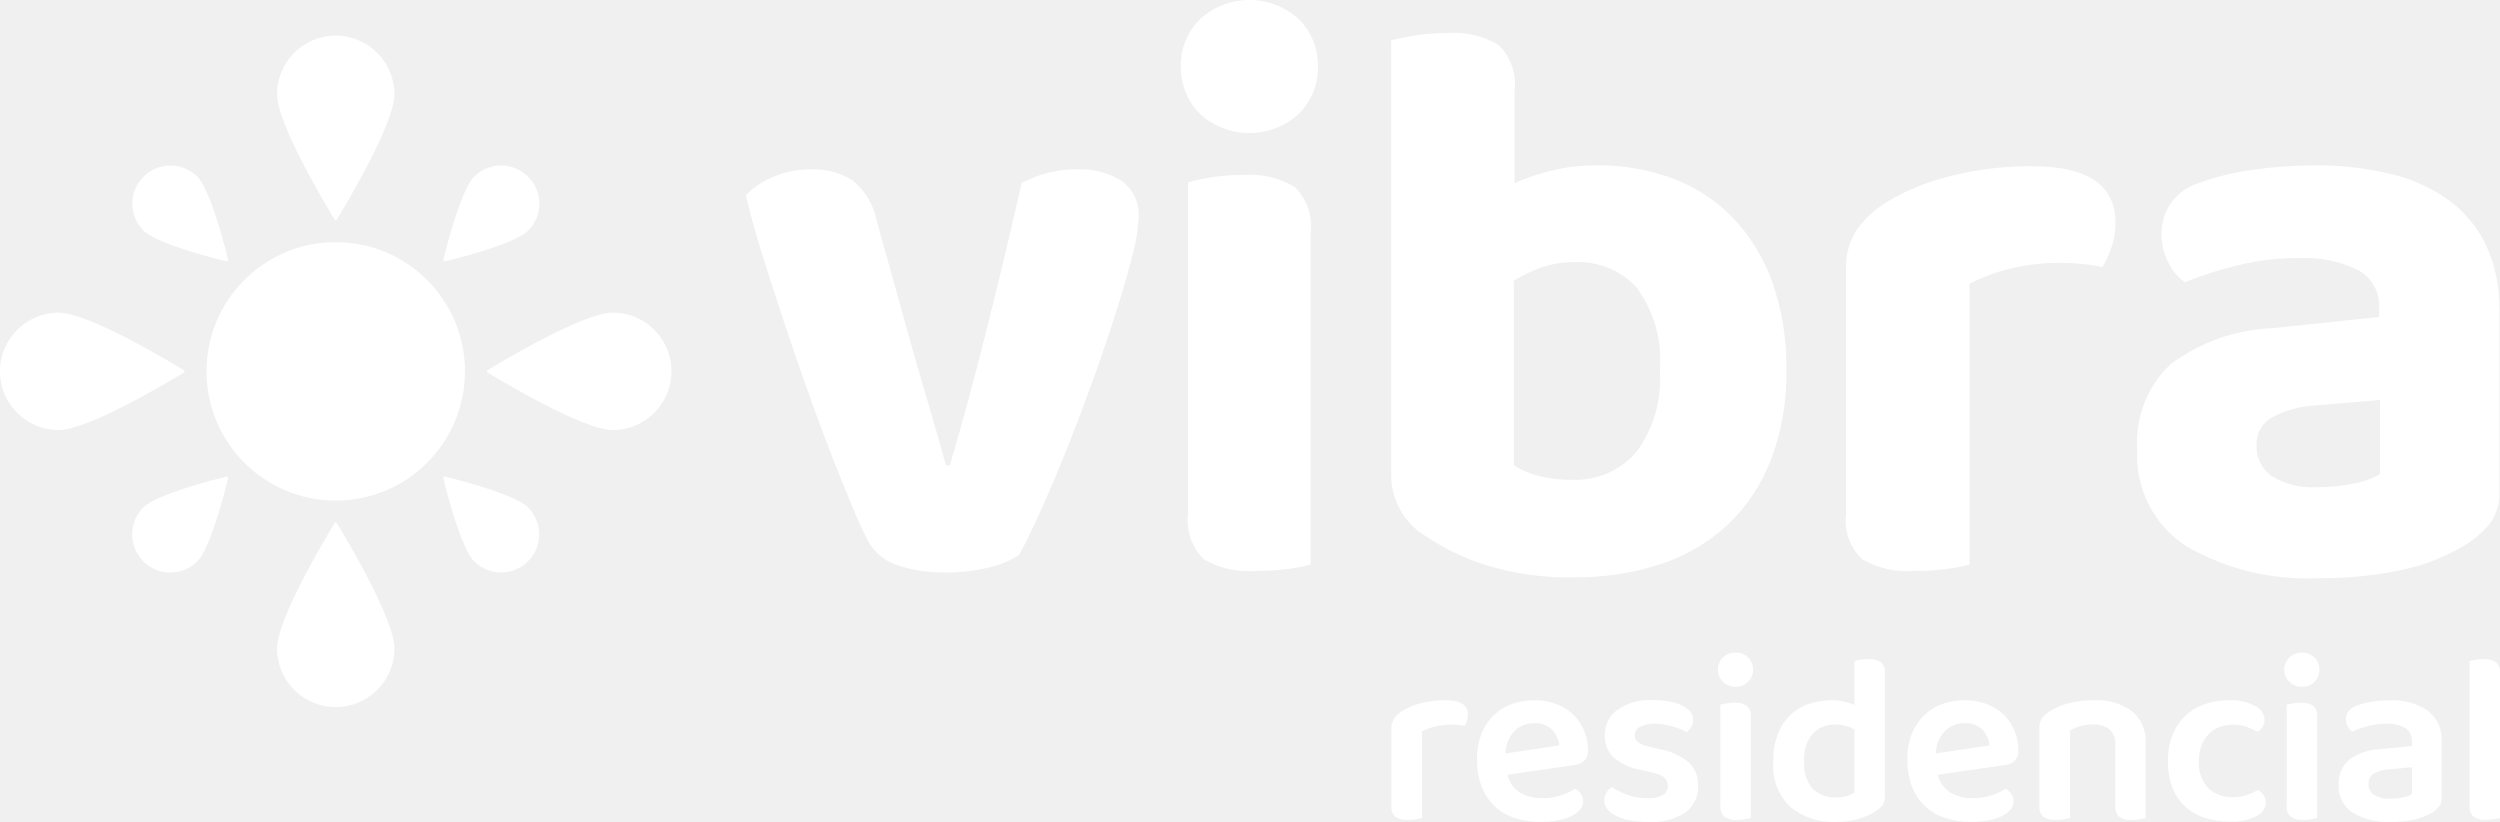
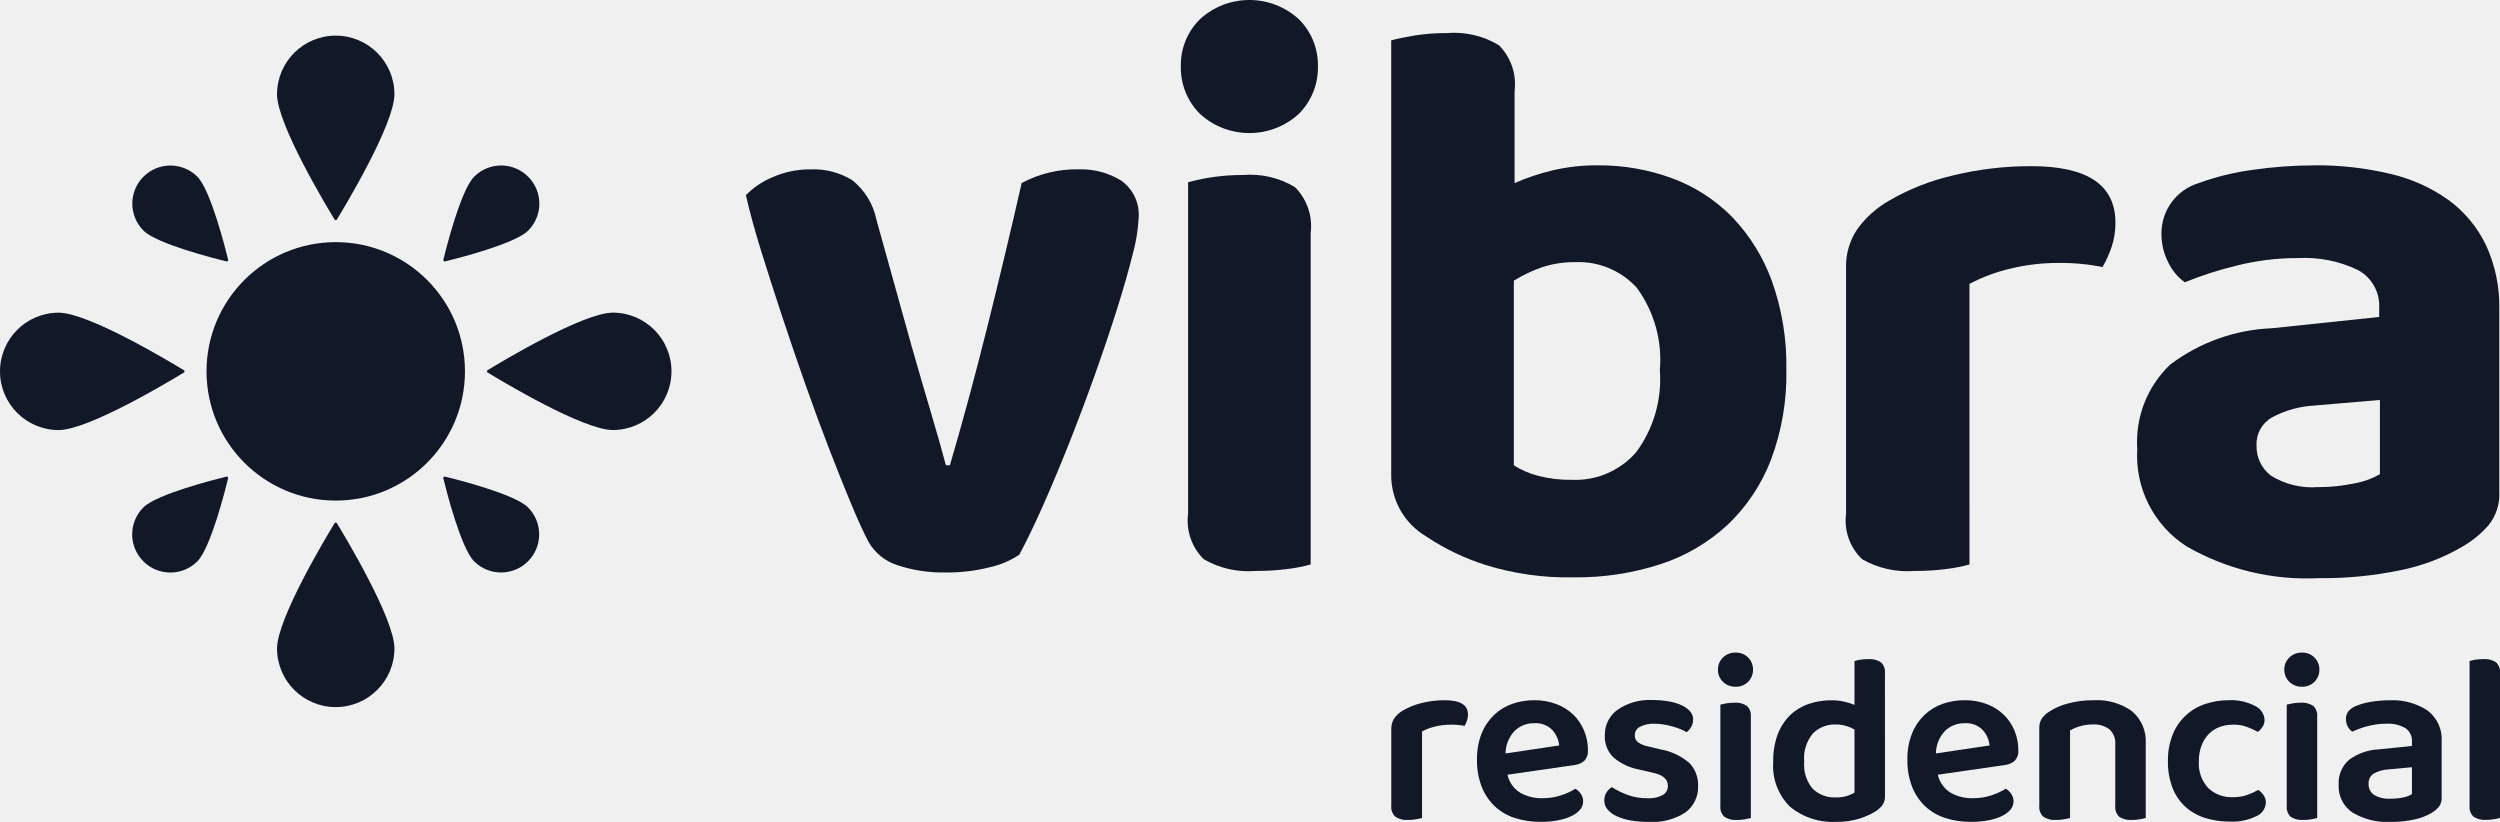
<svg xmlns="http://www.w3.org/2000/svg" width="138" height="45.368" viewBox="0 0 138 45.368">
  <defs>
    <clipPath id="clip-path">
      <rect id="Rectangle_2" data-name="Rectangle 2" width="138" height="45.368" fill="none" />
    </clipPath>
  </defs>
  <g id="logo" transform="translate(0 0)">
    <g id="Group_1" data-name="Group 1" transform="translate(0 0)" clip-path="url(#clip-path)">
-       <path id="Path_1" data-name="Path 1" d="M83.949,47.9l-.32.067a2.374,2.374,0,0,1-.454.039,1.139,1.139,0,0,1-.695-.174.727.727,0,0,1-.227-.613V42.986a1.038,1.038,0,0,1,.161-.587,1.459,1.459,0,0,1,.467-.428,3.873,3.873,0,0,1,1.021-.414,5.16,5.16,0,0,1,1.315-.16q1.268,0,1.268.787a1.032,1.032,0,0,1-.06.354,1.428,1.428,0,0,1-.127.274,3.7,3.7,0,0,0-.761-.066,3.517,3.517,0,0,0-.88.106,3.082,3.082,0,0,0-.708.267Z" transform="translate(-5.453 -2.744)" fill="#fff" />
-       <path id="Path_2" data-name="Path 2" d="M89,45.509a1.58,1.58,0,0,0,.695.988,2.384,2.384,0,0,0,1.254.307,3.094,3.094,0,0,0,1.035-.167,3.727,3.727,0,0,0,.768-.354.89.89,0,0,1,.307.294.724.724,0,0,1,.12.4.7.7,0,0,1-.18.473,1.471,1.471,0,0,1-.494.354,3.085,3.085,0,0,1-.741.227,5.015,5.015,0,0,1-.921.08,4.576,4.576,0,0,1-1.435-.214,2.924,2.924,0,0,1-1.108-.647,3.011,3.011,0,0,1-.72-1.075,3.952,3.952,0,0,1-.261-1.495,3.76,3.76,0,0,1,.253-1.442,2.948,2.948,0,0,1,.688-1.028,2.758,2.758,0,0,1,1.007-.614,3.659,3.659,0,0,1,1.215-.2,3.389,3.389,0,0,1,1.2.206,2.761,2.761,0,0,1,.934.574,2.611,2.611,0,0,1,.608.881,2.8,2.8,0,0,1,.22,1.114.743.743,0,0,1-.194.561.968.968,0,0,1-.541.24Zm1.482-2.843a1.5,1.5,0,0,0-1.094.433,1.837,1.837,0,0,0-.494,1.235l2.963-.441a1.488,1.488,0,0,0-.387-.861,1.268,1.268,0,0,0-.988-.367" transform="translate(-5.789 -2.744)" fill="#fff" />
-       <path id="Path_3" data-name="Path 3" d="M100.024,46.123a1.736,1.736,0,0,1-.694,1.462,3.318,3.318,0,0,1-2.029.527,5.585,5.585,0,0,1-.994-.08,3.1,3.1,0,0,1-.775-.233,1.423,1.423,0,0,1-.507-.373.749.749,0,0,1-.18-.487.835.835,0,0,1,.114-.441.93.93,0,0,1,.3-.306,4.711,4.711,0,0,0,.861.427,3.129,3.129,0,0,0,1.128.187,1.542,1.542,0,0,0,.828-.18.564.564,0,0,0,.28-.5q0-.548-.8-.721l-.747-.174a3.087,3.087,0,0,1-1.462-.681,1.6,1.6,0,0,1-.473-1.215,1.7,1.7,0,0,1,.694-1.408,3.1,3.1,0,0,1,1.949-.541,5.056,5.056,0,0,1,.888.073,2.917,2.917,0,0,1,.708.214,1.375,1.375,0,0,1,.467.334.665.665,0,0,1,.167.447.8.8,0,0,1-.107.42.927.927,0,0,1-.253.287A1.864,1.864,0,0,0,99.07,43a3.865,3.865,0,0,0-.428-.147c-.156-.045-.32-.082-.494-.114a2.934,2.934,0,0,0-.514-.047,1.646,1.646,0,0,0-.814.167.52.52,0,0,0-.294.473.475.475,0,0,0,.167.373,1.353,1.353,0,0,0,.581.241l.654.16a3.326,3.326,0,0,1,1.6.741,1.71,1.71,0,0,1,.494,1.275" transform="translate(-6.288 -2.743)" fill="#fff" />
-       <path id="Path_4" data-name="Path 4" d="M101.564,39.516a.9.9,0,0,1,.274-.661.949.949,0,0,1,.7-.274.928.928,0,0,1,.694.274.913.913,0,0,1,.267.661.925.925,0,0,1-.961.948.949.949,0,0,1-.7-.274.917.917,0,0,1-.274-.674m.134,1.936q.106-.027.314-.067a2.4,2.4,0,0,1,.447-.039,1.138,1.138,0,0,1,.7.173.74.74,0,0,1,.22.614v5.58c-.071.018-.176.04-.314.066a2.323,2.323,0,0,1-.447.04,1.131,1.131,0,0,1-.7-.174.74.74,0,0,1-.22-.613Z" transform="translate(-6.733 -2.557)" fill="#fff" />
-       <path id="Path_5" data-name="Path 5" d="M111,46.523a.837.837,0,0,1-.134.495,1.472,1.472,0,0,1-.4.36,3.947,3.947,0,0,1-.881.393,4.05,4.05,0,0,1-1.268.18,3.735,3.735,0,0,1-2.543-.821,3.164,3.164,0,0,1-.941-2.516,4.079,4.079,0,0,1,.254-1.515,2.928,2.928,0,0,1,.687-1.048,2.744,2.744,0,0,1,1.021-.613,3.9,3.9,0,0,1,1.268-.2,3.06,3.06,0,0,1,.681.074,3.468,3.468,0,0,1,.574.18V39.074a1.783,1.783,0,0,1,.314-.074,2.909,2.909,0,0,1,.447-.033,1.131,1.131,0,0,1,.7.174.738.738,0,0,1,.22.613Zm-1.682-3.67a2.043,2.043,0,0,0-.467-.2,1.967,1.967,0,0,0-.574-.08,1.706,1.706,0,0,0-1.242.481,2.129,2.129,0,0,0-.494,1.574,2.052,2.052,0,0,0,.474,1.5,1.74,1.74,0,0,0,1.288.473,1.873,1.873,0,0,0,1.015-.267Z" transform="translate(-6.95 -2.583)" fill="#fff" />
-       <path id="Path_6" data-name="Path 6" d="M114.443,45.509a1.58,1.58,0,0,0,.695.988,2.384,2.384,0,0,0,1.254.307,3.094,3.094,0,0,0,1.035-.167,3.726,3.726,0,0,0,.768-.354.89.89,0,0,1,.307.294.724.724,0,0,1,.12.4.7.7,0,0,1-.18.473,1.47,1.47,0,0,1-.494.354,3.085,3.085,0,0,1-.741.227,5.014,5.014,0,0,1-.921.08,4.576,4.576,0,0,1-1.435-.214,2.924,2.924,0,0,1-1.108-.647,3.011,3.011,0,0,1-.72-1.075,3.952,3.952,0,0,1-.26-1.495,3.76,3.76,0,0,1,.253-1.442,2.948,2.948,0,0,1,.688-1.028,2.758,2.758,0,0,1,1.007-.614,3.659,3.659,0,0,1,1.215-.2,3.389,3.389,0,0,1,1.2.206,2.761,2.761,0,0,1,.934.574,2.611,2.611,0,0,1,.608.881,2.8,2.8,0,0,1,.22,1.114.743.743,0,0,1-.194.561.968.968,0,0,1-.541.24Zm1.482-2.843a1.5,1.5,0,0,0-1.094.433,1.837,1.837,0,0,0-.494,1.235l2.963-.441a1.488,1.488,0,0,0-.387-.861,1.268,1.268,0,0,0-.988-.367" transform="translate(-7.475 -2.744)" fill="#fff" />
-       <path id="Path_7" data-name="Path 7" d="M124.427,43a1.367,1.367,0,0,0-.888-.267,2.611,2.611,0,0,0-.713.093,2.283,2.283,0,0,0-.568.241V47.9c-.08.018-.187.04-.32.066a2.3,2.3,0,0,1-.454.04,1.139,1.139,0,0,1-.695-.174.727.727,0,0,1-.227-.613V42.932a.924.924,0,0,1,.134-.52,1.451,1.451,0,0,1,.414-.387,3.483,3.483,0,0,1,1.028-.448,5.248,5.248,0,0,1,1.415-.179,3.314,3.314,0,0,1,2.129.607,2.155,2.155,0,0,1,.754,1.782V47.9c-.072.018-.176.04-.314.066a2.33,2.33,0,0,1-.447.04,1.135,1.135,0,0,1-.7-.174.74.74,0,0,1-.22-.613V43.841a1.025,1.025,0,0,0-.327-.841" transform="translate(-7.992 -2.744)" fill="#fff" />
-       <path id="Path_8" data-name="Path 8" d="M131.743,42.746a2.015,2.015,0,0,0-.74.134,1.67,1.67,0,0,0-.588.387,1.866,1.866,0,0,0-.393.627,2.354,2.354,0,0,0-.148.867,1.973,1.973,0,0,0,.521,1.488,1.865,1.865,0,0,0,1.348.5,2.314,2.314,0,0,0,.808-.127,4.461,4.461,0,0,0,.607-.274,1.143,1.143,0,0,1,.3.307.716.716,0,0,1,.114.4.858.858,0,0,1-.535.747,2.992,2.992,0,0,1-1.441.294,4.467,4.467,0,0,1-1.395-.207,2.884,2.884,0,0,1-1.088-.627,2.765,2.765,0,0,1-.7-1.048,3.96,3.96,0,0,1-.246-1.455,3.772,3.772,0,0,1,.266-1.475,2.9,2.9,0,0,1,1.8-1.682,4.056,4.056,0,0,1,1.308-.207,2.807,2.807,0,0,1,1.428.314.9.9,0,0,1,.533.768.707.707,0,0,1-.112.387,1.047,1.047,0,0,1-.26.28,5.039,5.039,0,0,0-.594-.274,2.2,2.2,0,0,0-.795-.127" transform="translate(-8.497 -2.744)" fill="#fff" />
-       <path id="Path_9" data-name="Path 9" d="M135.047,39.516a.9.9,0,0,1,.274-.661.949.949,0,0,1,.7-.274.928.928,0,0,1,.694.274.913.913,0,0,1,.267.661.925.925,0,0,1-.961.948.949.949,0,0,1-.7-.274.917.917,0,0,1-.274-.674m.134,1.936q.106-.027.314-.067a2.4,2.4,0,0,1,.447-.039,1.138,1.138,0,0,1,.7.173.74.74,0,0,1,.22.614v5.58c-.071.018-.176.04-.314.066a2.323,2.323,0,0,1-.447.04,1.132,1.132,0,0,1-.7-.174.74.74,0,0,1-.22-.613Z" transform="translate(-8.953 -2.557)" fill="#fff" />
-       <path id="Path_10" data-name="Path 10" d="M141.073,41.4a3.5,3.5,0,0,1,2.089.561,1.989,1.989,0,0,1,.782,1.735v3.084a.753.753,0,0,1-.16.507,1.64,1.64,0,0,1-.4.333,3.21,3.21,0,0,1-.948.36,5.766,5.766,0,0,1-1.308.134,3.74,3.74,0,0,1-2.1-.514,1.731,1.731,0,0,1-.768-1.542,1.684,1.684,0,0,1,.568-1.369,2.992,2.992,0,0,1,1.649-.581l1.828-.187v-.24a.831.831,0,0,0-.367-.748,1.888,1.888,0,0,0-1.035-.24,4.042,4.042,0,0,0-1.015.127,4.7,4.7,0,0,0-.88.314.861.861,0,0,1-.247-.288.8.8,0,0,1-.1-.393.689.689,0,0,1,.127-.434,1.1,1.1,0,0,1,.407-.3,3.965,3.965,0,0,1,.881-.24,6.246,6.246,0,0,1,1-.08m.054,5.433a3.144,3.144,0,0,0,.708-.074,1.313,1.313,0,0,0,.467-.18V45.094l-1.3.12a1.882,1.882,0,0,0-.815.233.627.627,0,0,0-.279.568.7.7,0,0,0,.287.6,1.574,1.574,0,0,0,.928.214" transform="translate(-9.165 -2.744)" fill="#fff" />
-       <path id="Path_11" data-name="Path 11" d="M147.365,47.8a2.323,2.323,0,0,1-.447.04,1.136,1.136,0,0,1-.7-.174.741.741,0,0,1-.219-.613V39.073a1.8,1.8,0,0,1,.314-.073,2.784,2.784,0,0,1,.447-.034,1.132,1.132,0,0,1,.7.174.741.741,0,0,1,.22.613v7.982c-.071.019-.176.04-.314.067" transform="translate(-9.679 -2.583)" fill="#fff" />
-       <path id="Path_12" data-name="Path 12" d="M62.48,10.012a4.2,4.2,0,0,1,2.337.623,2.308,2.308,0,0,1,.957,2.092,9.151,9.151,0,0,1-.334,2q-.333,1.336-.867,3.027t-1.224,3.628q-.692,1.936-1.425,3.783t-1.446,3.45q-.714,1.6-1.291,2.67a4.817,4.817,0,0,1-1.625.69,9.444,9.444,0,0,1-2.426.289,7.909,7.909,0,0,1-2.671-.4,2.828,2.828,0,0,1-1.6-1.291q-.4-.756-.957-2.091t-1.2-3q-.647-1.669-1.314-3.561T46.1,18.135q-.625-1.891-1.158-3.605t-.846-3.093a4.449,4.449,0,0,1,1.492-1,5.057,5.057,0,0,1,2.069-.423,4.061,4.061,0,0,1,2.316.6,3.752,3.752,0,0,1,1.335,2.2l1.958,7.034q.535,1.87,1.069,3.672t.8,2.826h.222q1.024-3.472,2.048-7.567t1.914-8.013a6.466,6.466,0,0,1,3.161-.756" transform="translate(-2.923 -0.664)" fill="#fff" />
-       <path id="Path_13" data-name="Path 13" d="M69.81,3.65a3.553,3.553,0,0,1,1.047-2.582,4.042,4.042,0,0,1,5.475,0A3.56,3.56,0,0,1,77.378,3.65a3.612,3.612,0,0,1-1.046,2.627,4.042,4.042,0,0,1-5.475,0A3.606,3.606,0,0,1,69.81,3.65m7.167,27.51a8.9,8.9,0,0,1-1.246.245,13.082,13.082,0,0,1-1.781.111,4.918,4.918,0,0,1-2.871-.645,2.983,2.983,0,0,1-.868-2.515V10.06a11.245,11.245,0,0,1,3.027-.4,4.786,4.786,0,0,1,2.871.668,3.055,3.055,0,0,1,.868,2.538Z" transform="translate(-4.628 0)" fill="#fff" />
-       <path id="Path_14" data-name="Path 14" d="M93.649,9.255a11.662,11.662,0,0,1,4.1.712A9,9,0,0,1,101.06,12.1a10.061,10.061,0,0,1,2.2,3.539,13.847,13.847,0,0,1,.8,4.919,13.362,13.362,0,0,1-.846,4.941,9.772,9.772,0,0,1-2.381,3.584,10.021,10.021,0,0,1-3.695,2.181,14.946,14.946,0,0,1-4.83.734,15.272,15.272,0,0,1-4.807-.668,12.96,12.96,0,0,1-3.339-1.6,3.919,3.919,0,0,1-1.914-3.383V2.356q.49-.134,1.291-.268a10.908,10.908,0,0,1,1.78-.133,4.777,4.777,0,0,1,2.871.668,3.048,3.048,0,0,1,.868,2.537v5.075a12.261,12.261,0,0,1,2.048-.69,10.432,10.432,0,0,1,2.538-.289M92.4,14.6a5.537,5.537,0,0,0-1.848.289,7.758,7.758,0,0,0-1.536.734V25.814a4.61,4.61,0,0,0,1.336.578,6.974,6.974,0,0,0,1.869.223A4.446,4.446,0,0,0,95.763,25.1a6.765,6.765,0,0,0,1.314-4.541,6.722,6.722,0,0,0-1.269-4.541A4.337,4.337,0,0,0,92.4,14.6" transform="translate(-5.453 -0.129)" fill="#fff" />
-       <path id="Path_15" data-name="Path 15" d="M115.95,31.811a8.9,8.9,0,0,1-1.247.245,13.082,13.082,0,0,1-1.781.111,5.032,5.032,0,0,1-2.894-.645,2.941,2.941,0,0,1-.89-2.515V15.43a3.624,3.624,0,0,1,.624-2.136,5.556,5.556,0,0,1,1.736-1.558,12.668,12.668,0,0,1,3.539-1.4,18.039,18.039,0,0,1,4.34-.512q4.629,0,4.629,3.116a4.075,4.075,0,0,1-.222,1.38,6.006,6.006,0,0,1-.49,1.068,11.926,11.926,0,0,0-2.493-.222,10.991,10.991,0,0,0-2.582.311,9.293,9.293,0,0,0-2.27.846Z" transform="translate(-7.235 -0.651)" fill="#fff" />
-       <path id="Path_16" data-name="Path 16" d="M136.1,9.773a17.54,17.54,0,0,1,4.206.468,9.065,9.065,0,0,1,3.227,1.446,6.644,6.644,0,0,1,2.07,2.493,8.068,8.068,0,0,1,.735,3.561V27.8a2.715,2.715,0,0,1-.6,1.848,5.637,5.637,0,0,1-1.447,1.179,11.016,11.016,0,0,1-3.383,1.291,21.061,21.061,0,0,1-4.54.444,13.29,13.29,0,0,1-7.3-1.758,5.949,5.949,0,0,1-2.715-5.364,5.884,5.884,0,0,1,1.825-4.673,9.983,9.983,0,0,1,5.609-2l5.921-.623v-.49a2.244,2.244,0,0,0-1.158-2.092,6.775,6.775,0,0,0-3.339-.668,13.79,13.79,0,0,0-3.316.4,20.432,20.432,0,0,0-2.916.935,2.818,2.818,0,0,1-.912-1.091,3.4,3.4,0,0,1-.379-1.581,2.894,2.894,0,0,1,2.049-2.8,14.1,14.1,0,0,1,3-.735,23.851,23.851,0,0,1,3.361-.245m.267,17.761a9.514,9.514,0,0,0,1.936-.2,4.46,4.46,0,0,0,1.446-.513v-4.1l-3.65.312a5.53,5.53,0,0,0-2.293.645,1.672,1.672,0,0,0-.867,1.536,2.027,2.027,0,0,0,.8,1.691,4.317,4.317,0,0,0,2.627.624" transform="translate(-8.376 -0.648)" fill="#fff" />
-       <path id="Path_17" data-name="Path 17" d="M19.342,14.315a7.133,7.133,0,1,0,7.133,7.133,7.132,7.132,0,0,0-7.133-7.133" transform="translate(-0.809 -0.949)" fill="#fff" />
-       <path id="Path_18" data-name="Path 18" d="M22.859,5.346a3.24,3.24,0,0,0-6.481,0c0,1.641,2.724,6.169,3.177,6.91a.073.073,0,0,0,.127,0c.454-.741,3.176-5.269,3.176-6.91" transform="translate(-1.086 -0.139)" fill="#fff" />
-       <path id="Path_19" data-name="Path 19" d="M16.378,37.839a3.24,3.24,0,0,0,6.481,0c0-1.641-2.725-6.168-3.177-6.91a.073.073,0,0,0-.127,0c-.454.742-3.176,5.27-3.176,6.91" transform="translate(-1.086 -2.048)" fill="#fff" />
-       <path id="Path_20" data-name="Path 20" d="M35.733,18.483c-1.641,0-6.168,2.723-6.91,3.176a.074.074,0,0,0,0,.127c.742.454,5.269,3.177,6.91,3.177a3.24,3.24,0,1,0,0-6.481" transform="translate(-1.908 -1.225)" fill="#fff" />
-       <path id="Path_21" data-name="Path 21" d="M3.24,18.484a3.24,3.24,0,0,0,0,6.481c1.641,0,6.168-2.723,6.911-3.176a.074.074,0,0,0,0-.127c-.743-.454-5.271-3.177-6.911-3.177" transform="translate(0 -1.225)" fill="#fff" />
-       <path id="Path_22" data-name="Path 22" d="M13.02,15.078a.076.076,0,0,0,.092-.092c-.162-.663-.969-3.851-1.7-4.585a2.1,2.1,0,1,0-2.974,2.976c.734.735,3.923,1.541,4.585,1.7" transform="translate(-0.518 -0.648)" fill="#fff" />
-       <path id="Path_23" data-name="Path 23" d="M26.3,28.176a.076.076,0,0,0-.092.092c.162.663.969,3.851,1.7,4.585a2.1,2.1,0,1,0,2.975-2.976c-.734-.735-3.923-1.541-4.585-1.7" transform="translate(-1.737 -1.868)" fill="#fff" />
-       <path id="Path_24" data-name="Path 24" d="M30.887,10.4a2.1,2.1,0,0,0-2.975,0c-.736.735-1.542,3.923-1.7,4.586a.076.076,0,0,0,.092.092c.663-.162,3.852-.966,4.587-1.7a2.1,2.1,0,0,0,0-2.976" transform="translate(-1.737 -0.648)" fill="#fff" />
-       <path id="Path_25" data-name="Path 25" d="M8.433,32.855a2.105,2.105,0,0,0,2.977,0c.734-.735,1.54-3.924,1.7-4.587a.077.077,0,0,0-.092-.092c-.663.162-3.852.969-4.586,1.7a2.1,2.1,0,0,0,0,2.976" transform="translate(-0.518 -1.867)" fill="#fff" />
+       <path id="Path_1" data-name="Path 1" d="M83.949,47.9l-.32.067a2.374,2.374,0,0,1-.454.039,1.139,1.139,0,0,1-.695-.174.727.727,0,0,1-.227-.613V42.986a1.038,1.038,0,0,1,.161-.587,1.459,1.459,0,0,1,.467-.428,3.873,3.873,0,0,1,1.021-.414,5.16,5.16,0,0,1,1.315-.16q1.268,0,1.268.787a1.032,1.032,0,0,1-.06.354,1.428,1.428,0,0,1-.127.274,3.7,3.7,0,0,0-.761-.066,3.517,3.517,0,0,0-.88.106,3.082,3.082,0,0,0-.708.267Z" transform="translate(-5.453 -2.744)" fill="#111827" />
+       <path id="Path_2" data-name="Path 2" d="M89,45.509a1.58,1.58,0,0,0,.695.988,2.384,2.384,0,0,0,1.254.307,3.094,3.094,0,0,0,1.035-.167,3.727,3.727,0,0,0,.768-.354.89.89,0,0,1,.307.294.724.724,0,0,1,.12.4.7.7,0,0,1-.18.473,1.471,1.471,0,0,1-.494.354,3.085,3.085,0,0,1-.741.227,5.015,5.015,0,0,1-.921.08,4.576,4.576,0,0,1-1.435-.214,2.924,2.924,0,0,1-1.108-.647,3.011,3.011,0,0,1-.72-1.075,3.952,3.952,0,0,1-.261-1.495,3.76,3.76,0,0,1,.253-1.442,2.948,2.948,0,0,1,.688-1.028,2.758,2.758,0,0,1,1.007-.614,3.659,3.659,0,0,1,1.215-.2,3.389,3.389,0,0,1,1.2.206,2.761,2.761,0,0,1,.934.574,2.611,2.611,0,0,1,.608.881,2.8,2.8,0,0,1,.22,1.114.743.743,0,0,1-.194.561.968.968,0,0,1-.541.24Zm1.482-2.843a1.5,1.5,0,0,0-1.094.433,1.837,1.837,0,0,0-.494,1.235l2.963-.441a1.488,1.488,0,0,0-.387-.861,1.268,1.268,0,0,0-.988-.367" transform="translate(-5.789 -2.744)" fill="#111827" />
+       <path id="Path_3" data-name="Path 3" d="M100.024,46.123a1.736,1.736,0,0,1-.694,1.462,3.318,3.318,0,0,1-2.029.527,5.585,5.585,0,0,1-.994-.08,3.1,3.1,0,0,1-.775-.233,1.423,1.423,0,0,1-.507-.373.749.749,0,0,1-.18-.487.835.835,0,0,1,.114-.441.93.93,0,0,1,.3-.306,4.711,4.711,0,0,0,.861.427,3.129,3.129,0,0,0,1.128.187,1.542,1.542,0,0,0,.828-.18.564.564,0,0,0,.28-.5q0-.548-.8-.721l-.747-.174a3.087,3.087,0,0,1-1.462-.681,1.6,1.6,0,0,1-.473-1.215,1.7,1.7,0,0,1,.694-1.408,3.1,3.1,0,0,1,1.949-.541,5.056,5.056,0,0,1,.888.073,2.917,2.917,0,0,1,.708.214,1.375,1.375,0,0,1,.467.334.665.665,0,0,1,.167.447.8.8,0,0,1-.107.42.927.927,0,0,1-.253.287A1.864,1.864,0,0,0,99.07,43a3.865,3.865,0,0,0-.428-.147c-.156-.045-.32-.082-.494-.114a2.934,2.934,0,0,0-.514-.047,1.646,1.646,0,0,0-.814.167.52.52,0,0,0-.294.473.475.475,0,0,0,.167.373,1.353,1.353,0,0,0,.581.241l.654.16a3.326,3.326,0,0,1,1.6.741,1.71,1.71,0,0,1,.494,1.275" transform="translate(-6.288 -2.743)" fill="#111827" />
+       <path id="Path_4" data-name="Path 4" d="M101.564,39.516a.9.9,0,0,1,.274-.661.949.949,0,0,1,.7-.274.928.928,0,0,1,.694.274.913.913,0,0,1,.267.661.925.925,0,0,1-.961.948.949.949,0,0,1-.7-.274.917.917,0,0,1-.274-.674m.134,1.936q.106-.027.314-.067a2.4,2.4,0,0,1,.447-.039,1.138,1.138,0,0,1,.7.173.74.74,0,0,1,.22.614v5.58c-.071.018-.176.04-.314.066a2.323,2.323,0,0,1-.447.04,1.131,1.131,0,0,1-.7-.174.74.74,0,0,1-.22-.613Z" transform="translate(-6.733 -2.557)" fill="#111827" />
+       <path id="Path_5" data-name="Path 5" d="M111,46.523a.837.837,0,0,1-.134.495,1.472,1.472,0,0,1-.4.36,3.947,3.947,0,0,1-.881.393,4.05,4.05,0,0,1-1.268.18,3.735,3.735,0,0,1-2.543-.821,3.164,3.164,0,0,1-.941-2.516,4.079,4.079,0,0,1,.254-1.515,2.928,2.928,0,0,1,.687-1.048,2.744,2.744,0,0,1,1.021-.613,3.9,3.9,0,0,1,1.268-.2,3.06,3.06,0,0,1,.681.074,3.468,3.468,0,0,1,.574.18V39.074a1.783,1.783,0,0,1,.314-.074,2.909,2.909,0,0,1,.447-.033,1.131,1.131,0,0,1,.7.174.738.738,0,0,1,.22.613Zm-1.682-3.67a2.043,2.043,0,0,0-.467-.2,1.967,1.967,0,0,0-.574-.08,1.706,1.706,0,0,0-1.242.481,2.129,2.129,0,0,0-.494,1.574,2.052,2.052,0,0,0,.474,1.5,1.74,1.74,0,0,0,1.288.473,1.873,1.873,0,0,0,1.015-.267Z" transform="translate(-6.95 -2.583)" fill="#111827" />
+       <path id="Path_6" data-name="Path 6" d="M114.443,45.509a1.58,1.58,0,0,0,.695.988,2.384,2.384,0,0,0,1.254.307,3.094,3.094,0,0,0,1.035-.167,3.726,3.726,0,0,0,.768-.354.89.89,0,0,1,.307.294.724.724,0,0,1,.12.4.7.7,0,0,1-.18.473,1.47,1.47,0,0,1-.494.354,3.085,3.085,0,0,1-.741.227,5.014,5.014,0,0,1-.921.08,4.576,4.576,0,0,1-1.435-.214,2.924,2.924,0,0,1-1.108-.647,3.011,3.011,0,0,1-.72-1.075,3.952,3.952,0,0,1-.26-1.495,3.76,3.76,0,0,1,.253-1.442,2.948,2.948,0,0,1,.688-1.028,2.758,2.758,0,0,1,1.007-.614,3.659,3.659,0,0,1,1.215-.2,3.389,3.389,0,0,1,1.2.206,2.761,2.761,0,0,1,.934.574,2.611,2.611,0,0,1,.608.881,2.8,2.8,0,0,1,.22,1.114.743.743,0,0,1-.194.561.968.968,0,0,1-.541.24Zm1.482-2.843a1.5,1.5,0,0,0-1.094.433,1.837,1.837,0,0,0-.494,1.235l2.963-.441a1.488,1.488,0,0,0-.387-.861,1.268,1.268,0,0,0-.988-.367" transform="translate(-7.475 -2.744)" fill="#111827" />
+       <path id="Path_7" data-name="Path 7" d="M124.427,43a1.367,1.367,0,0,0-.888-.267,2.611,2.611,0,0,0-.713.093,2.283,2.283,0,0,0-.568.241V47.9c-.08.018-.187.04-.32.066a2.3,2.3,0,0,1-.454.04,1.139,1.139,0,0,1-.695-.174.727.727,0,0,1-.227-.613V42.932a.924.924,0,0,1,.134-.52,1.451,1.451,0,0,1,.414-.387,3.483,3.483,0,0,1,1.028-.448,5.248,5.248,0,0,1,1.415-.179,3.314,3.314,0,0,1,2.129.607,2.155,2.155,0,0,1,.754,1.782V47.9c-.072.018-.176.04-.314.066a2.33,2.33,0,0,1-.447.04,1.135,1.135,0,0,1-.7-.174.74.74,0,0,1-.22-.613V43.841a1.025,1.025,0,0,0-.327-.841" transform="translate(-7.992 -2.744)" fill="#111827" />
+       <path id="Path_8" data-name="Path 8" d="M131.743,42.746a2.015,2.015,0,0,0-.74.134,1.67,1.67,0,0,0-.588.387,1.866,1.866,0,0,0-.393.627,2.354,2.354,0,0,0-.148.867,1.973,1.973,0,0,0,.521,1.488,1.865,1.865,0,0,0,1.348.5,2.314,2.314,0,0,0,.808-.127,4.461,4.461,0,0,0,.607-.274,1.143,1.143,0,0,1,.3.307.716.716,0,0,1,.114.4.858.858,0,0,1-.535.747,2.992,2.992,0,0,1-1.441.294,4.467,4.467,0,0,1-1.395-.207,2.884,2.884,0,0,1-1.088-.627,2.765,2.765,0,0,1-.7-1.048,3.96,3.96,0,0,1-.246-1.455,3.772,3.772,0,0,1,.266-1.475,2.9,2.9,0,0,1,1.8-1.682,4.056,4.056,0,0,1,1.308-.207,2.807,2.807,0,0,1,1.428.314.9.9,0,0,1,.533.768.707.707,0,0,1-.112.387,1.047,1.047,0,0,1-.26.28,5.039,5.039,0,0,0-.594-.274,2.2,2.2,0,0,0-.795-.127" transform="translate(-8.497 -2.744)" fill="#111827" />
+       <path id="Path_9" data-name="Path 9" d="M135.047,39.516a.9.9,0,0,1,.274-.661.949.949,0,0,1,.7-.274.928.928,0,0,1,.694.274.913.913,0,0,1,.267.661.925.925,0,0,1-.961.948.949.949,0,0,1-.7-.274.917.917,0,0,1-.274-.674m.134,1.936q.106-.027.314-.067a2.4,2.4,0,0,1,.447-.039,1.138,1.138,0,0,1,.7.173.74.74,0,0,1,.22.614v5.58c-.071.018-.176.04-.314.066a2.323,2.323,0,0,1-.447.04,1.132,1.132,0,0,1-.7-.174.74.74,0,0,1-.22-.613Z" transform="translate(-8.953 -2.557)" fill="#111827" />
+       <path id="Path_10" data-name="Path 10" d="M141.073,41.4a3.5,3.5,0,0,1,2.089.561,1.989,1.989,0,0,1,.782,1.735v3.084a.753.753,0,0,1-.16.507,1.64,1.64,0,0,1-.4.333,3.21,3.21,0,0,1-.948.36,5.766,5.766,0,0,1-1.308.134,3.74,3.74,0,0,1-2.1-.514,1.731,1.731,0,0,1-.768-1.542,1.684,1.684,0,0,1,.568-1.369,2.992,2.992,0,0,1,1.649-.581l1.828-.187v-.24a.831.831,0,0,0-.367-.748,1.888,1.888,0,0,0-1.035-.24,4.042,4.042,0,0,0-1.015.127,4.7,4.7,0,0,0-.88.314.861.861,0,0,1-.247-.288.8.8,0,0,1-.1-.393.689.689,0,0,1,.127-.434,1.1,1.1,0,0,1,.407-.3,3.965,3.965,0,0,1,.881-.24,6.246,6.246,0,0,1,1-.08m.054,5.433a3.144,3.144,0,0,0,.708-.074,1.313,1.313,0,0,0,.467-.18V45.094l-1.3.12a1.882,1.882,0,0,0-.815.233.627.627,0,0,0-.279.568.7.7,0,0,0,.287.6,1.574,1.574,0,0,0,.928.214" transform="translate(-9.165 -2.744)" fill="#111827" />
+       <path id="Path_11" data-name="Path 11" d="M147.365,47.8a2.323,2.323,0,0,1-.447.04,1.136,1.136,0,0,1-.7-.174.741.741,0,0,1-.219-.613V39.073a1.8,1.8,0,0,1,.314-.073,2.784,2.784,0,0,1,.447-.034,1.132,1.132,0,0,1,.7.174.741.741,0,0,1,.22.613v7.982c-.071.019-.176.04-.314.067" transform="translate(-9.679 -2.583)" fill="#111827" />
+       <path id="Path_12" data-name="Path 12" d="M62.48,10.012a4.2,4.2,0,0,1,2.337.623,2.308,2.308,0,0,1,.957,2.092,9.151,9.151,0,0,1-.334,2q-.333,1.336-.867,3.027t-1.224,3.628q-.692,1.936-1.425,3.783t-1.446,3.45q-.714,1.6-1.291,2.67a4.817,4.817,0,0,1-1.625.69,9.444,9.444,0,0,1-2.426.289,7.909,7.909,0,0,1-2.671-.4,2.828,2.828,0,0,1-1.6-1.291q-.4-.756-.957-2.091t-1.2-3q-.647-1.669-1.314-3.561T46.1,18.135q-.625-1.891-1.158-3.605t-.846-3.093a4.449,4.449,0,0,1,1.492-1,5.057,5.057,0,0,1,2.069-.423,4.061,4.061,0,0,1,2.316.6,3.752,3.752,0,0,1,1.335,2.2l1.958,7.034q.535,1.87,1.069,3.672t.8,2.826h.222q1.024-3.472,2.048-7.567t1.914-8.013a6.466,6.466,0,0,1,3.161-.756" transform="translate(-2.923 -0.664)" fill="#111827" />
+       <path id="Path_13" data-name="Path 13" d="M69.81,3.65a3.553,3.553,0,0,1,1.047-2.582,4.042,4.042,0,0,1,5.475,0A3.56,3.56,0,0,1,77.378,3.65a3.612,3.612,0,0,1-1.046,2.627,4.042,4.042,0,0,1-5.475,0A3.606,3.606,0,0,1,69.81,3.65m7.167,27.51a8.9,8.9,0,0,1-1.246.245,13.082,13.082,0,0,1-1.781.111,4.918,4.918,0,0,1-2.871-.645,2.983,2.983,0,0,1-.868-2.515V10.06a11.245,11.245,0,0,1,3.027-.4,4.786,4.786,0,0,1,2.871.668,3.055,3.055,0,0,1,.868,2.538Z" transform="translate(-4.628 0)" fill="#111827" />
+       <path id="Path_14" data-name="Path 14" d="M93.649,9.255a11.662,11.662,0,0,1,4.1.712A9,9,0,0,1,101.06,12.1a10.061,10.061,0,0,1,2.2,3.539,13.847,13.847,0,0,1,.8,4.919,13.362,13.362,0,0,1-.846,4.941,9.772,9.772,0,0,1-2.381,3.584,10.021,10.021,0,0,1-3.695,2.181,14.946,14.946,0,0,1-4.83.734,15.272,15.272,0,0,1-4.807-.668,12.96,12.96,0,0,1-3.339-1.6,3.919,3.919,0,0,1-1.914-3.383V2.356q.49-.134,1.291-.268a10.908,10.908,0,0,1,1.78-.133,4.777,4.777,0,0,1,2.871.668,3.048,3.048,0,0,1,.868,2.537v5.075a12.261,12.261,0,0,1,2.048-.69,10.432,10.432,0,0,1,2.538-.289M92.4,14.6a5.537,5.537,0,0,0-1.848.289,7.758,7.758,0,0,0-1.536.734V25.814a4.61,4.61,0,0,0,1.336.578,6.974,6.974,0,0,0,1.869.223A4.446,4.446,0,0,0,95.763,25.1a6.765,6.765,0,0,0,1.314-4.541,6.722,6.722,0,0,0-1.269-4.541A4.337,4.337,0,0,0,92.4,14.6" transform="translate(-5.453 -0.129)" fill="#111827" />
+       <path id="Path_15" data-name="Path 15" d="M115.95,31.811a8.9,8.9,0,0,1-1.247.245,13.082,13.082,0,0,1-1.781.111,5.032,5.032,0,0,1-2.894-.645,2.941,2.941,0,0,1-.89-2.515V15.43a3.624,3.624,0,0,1,.624-2.136,5.556,5.556,0,0,1,1.736-1.558,12.668,12.668,0,0,1,3.539-1.4,18.039,18.039,0,0,1,4.34-.512q4.629,0,4.629,3.116a4.075,4.075,0,0,1-.222,1.38,6.006,6.006,0,0,1-.49,1.068,11.926,11.926,0,0,0-2.493-.222,10.991,10.991,0,0,0-2.582.311,9.293,9.293,0,0,0-2.27.846Z" transform="translate(-7.235 -0.651)" fill="#111827" />
+       <path id="Path_16" data-name="Path 16" d="M136.1,9.773a17.54,17.54,0,0,1,4.206.468,9.065,9.065,0,0,1,3.227,1.446,6.644,6.644,0,0,1,2.07,2.493,8.068,8.068,0,0,1,.735,3.561V27.8a2.715,2.715,0,0,1-.6,1.848,5.637,5.637,0,0,1-1.447,1.179,11.016,11.016,0,0,1-3.383,1.291,21.061,21.061,0,0,1-4.54.444,13.29,13.29,0,0,1-7.3-1.758,5.949,5.949,0,0,1-2.715-5.364,5.884,5.884,0,0,1,1.825-4.673,9.983,9.983,0,0,1,5.609-2l5.921-.623v-.49a2.244,2.244,0,0,0-1.158-2.092,6.775,6.775,0,0,0-3.339-.668,13.79,13.79,0,0,0-3.316.4,20.432,20.432,0,0,0-2.916.935,2.818,2.818,0,0,1-.912-1.091,3.4,3.4,0,0,1-.379-1.581,2.894,2.894,0,0,1,2.049-2.8,14.1,14.1,0,0,1,3-.735,23.851,23.851,0,0,1,3.361-.245m.267,17.761a9.514,9.514,0,0,0,1.936-.2,4.46,4.46,0,0,0,1.446-.513v-4.1l-3.65.312a5.53,5.53,0,0,0-2.293.645,1.672,1.672,0,0,0-.867,1.536,2.027,2.027,0,0,0,.8,1.691,4.317,4.317,0,0,0,2.627.624" transform="translate(-8.376 -0.648)" fill="#111827" />
+       <path id="Path_17" data-name="Path 17" d="M19.342,14.315a7.133,7.133,0,1,0,7.133,7.133,7.132,7.132,0,0,0-7.133-7.133" transform="translate(-0.809 -0.949)" fill="#111827" />
+       <path id="Path_18" data-name="Path 18" d="M22.859,5.346a3.24,3.24,0,0,0-6.481,0c0,1.641,2.724,6.169,3.177,6.91a.073.073,0,0,0,.127,0c.454-.741,3.176-5.269,3.176-6.91" transform="translate(-1.086 -0.139)" fill="#111827" />
+       <path id="Path_19" data-name="Path 19" d="M16.378,37.839a3.24,3.24,0,0,0,6.481,0c0-1.641-2.725-6.168-3.177-6.91a.073.073,0,0,0-.127,0c-.454.742-3.176,5.27-3.176,6.91" transform="translate(-1.086 -2.048)" fill="#111827" />
+       <path id="Path_20" data-name="Path 20" d="M35.733,18.483c-1.641,0-6.168,2.723-6.91,3.176a.074.074,0,0,0,0,.127c.742.454,5.269,3.177,6.91,3.177a3.24,3.24,0,1,0,0-6.481" transform="translate(-1.908 -1.225)" fill="#111827" />
+       <path id="Path_21" data-name="Path 21" d="M3.24,18.484a3.24,3.24,0,0,0,0,6.481c1.641,0,6.168-2.723,6.911-3.176a.074.074,0,0,0,0-.127c-.743-.454-5.271-3.177-6.911-3.177" transform="translate(0 -1.225)" fill="#111827" />
+       <path id="Path_22" data-name="Path 22" d="M13.02,15.078a.076.076,0,0,0,.092-.092c-.162-.663-.969-3.851-1.7-4.585a2.1,2.1,0,1,0-2.974,2.976c.734.735,3.923,1.541,4.585,1.7" transform="translate(-0.518 -0.648)" fill="#111827" />
+       <path id="Path_23" data-name="Path 23" d="M26.3,28.176a.076.076,0,0,0-.092.092c.162.663.969,3.851,1.7,4.585a2.1,2.1,0,1,0,2.975-2.976c-.734-.735-3.923-1.541-4.585-1.7" transform="translate(-1.737 -1.868)" fill="#111827" />
+       <path id="Path_24" data-name="Path 24" d="M30.887,10.4a2.1,2.1,0,0,0-2.975,0c-.736.735-1.542,3.923-1.7,4.586a.076.076,0,0,0,.092.092c.663-.162,3.852-.966,4.587-1.7a2.1,2.1,0,0,0,0-2.976" transform="translate(-1.737 -0.648)" fill="#111827" />
+       <path id="Path_25" data-name="Path 25" d="M8.433,32.855a2.105,2.105,0,0,0,2.977,0c.734-.735,1.54-3.924,1.7-4.587a.077.077,0,0,0-.092-.092c-.663.162-3.852.969-4.586,1.7a2.1,2.1,0,0,0,0,2.976" transform="translate(-0.518 -1.867)" fill="#111827" />
    </g>
  </g>
</svg>
